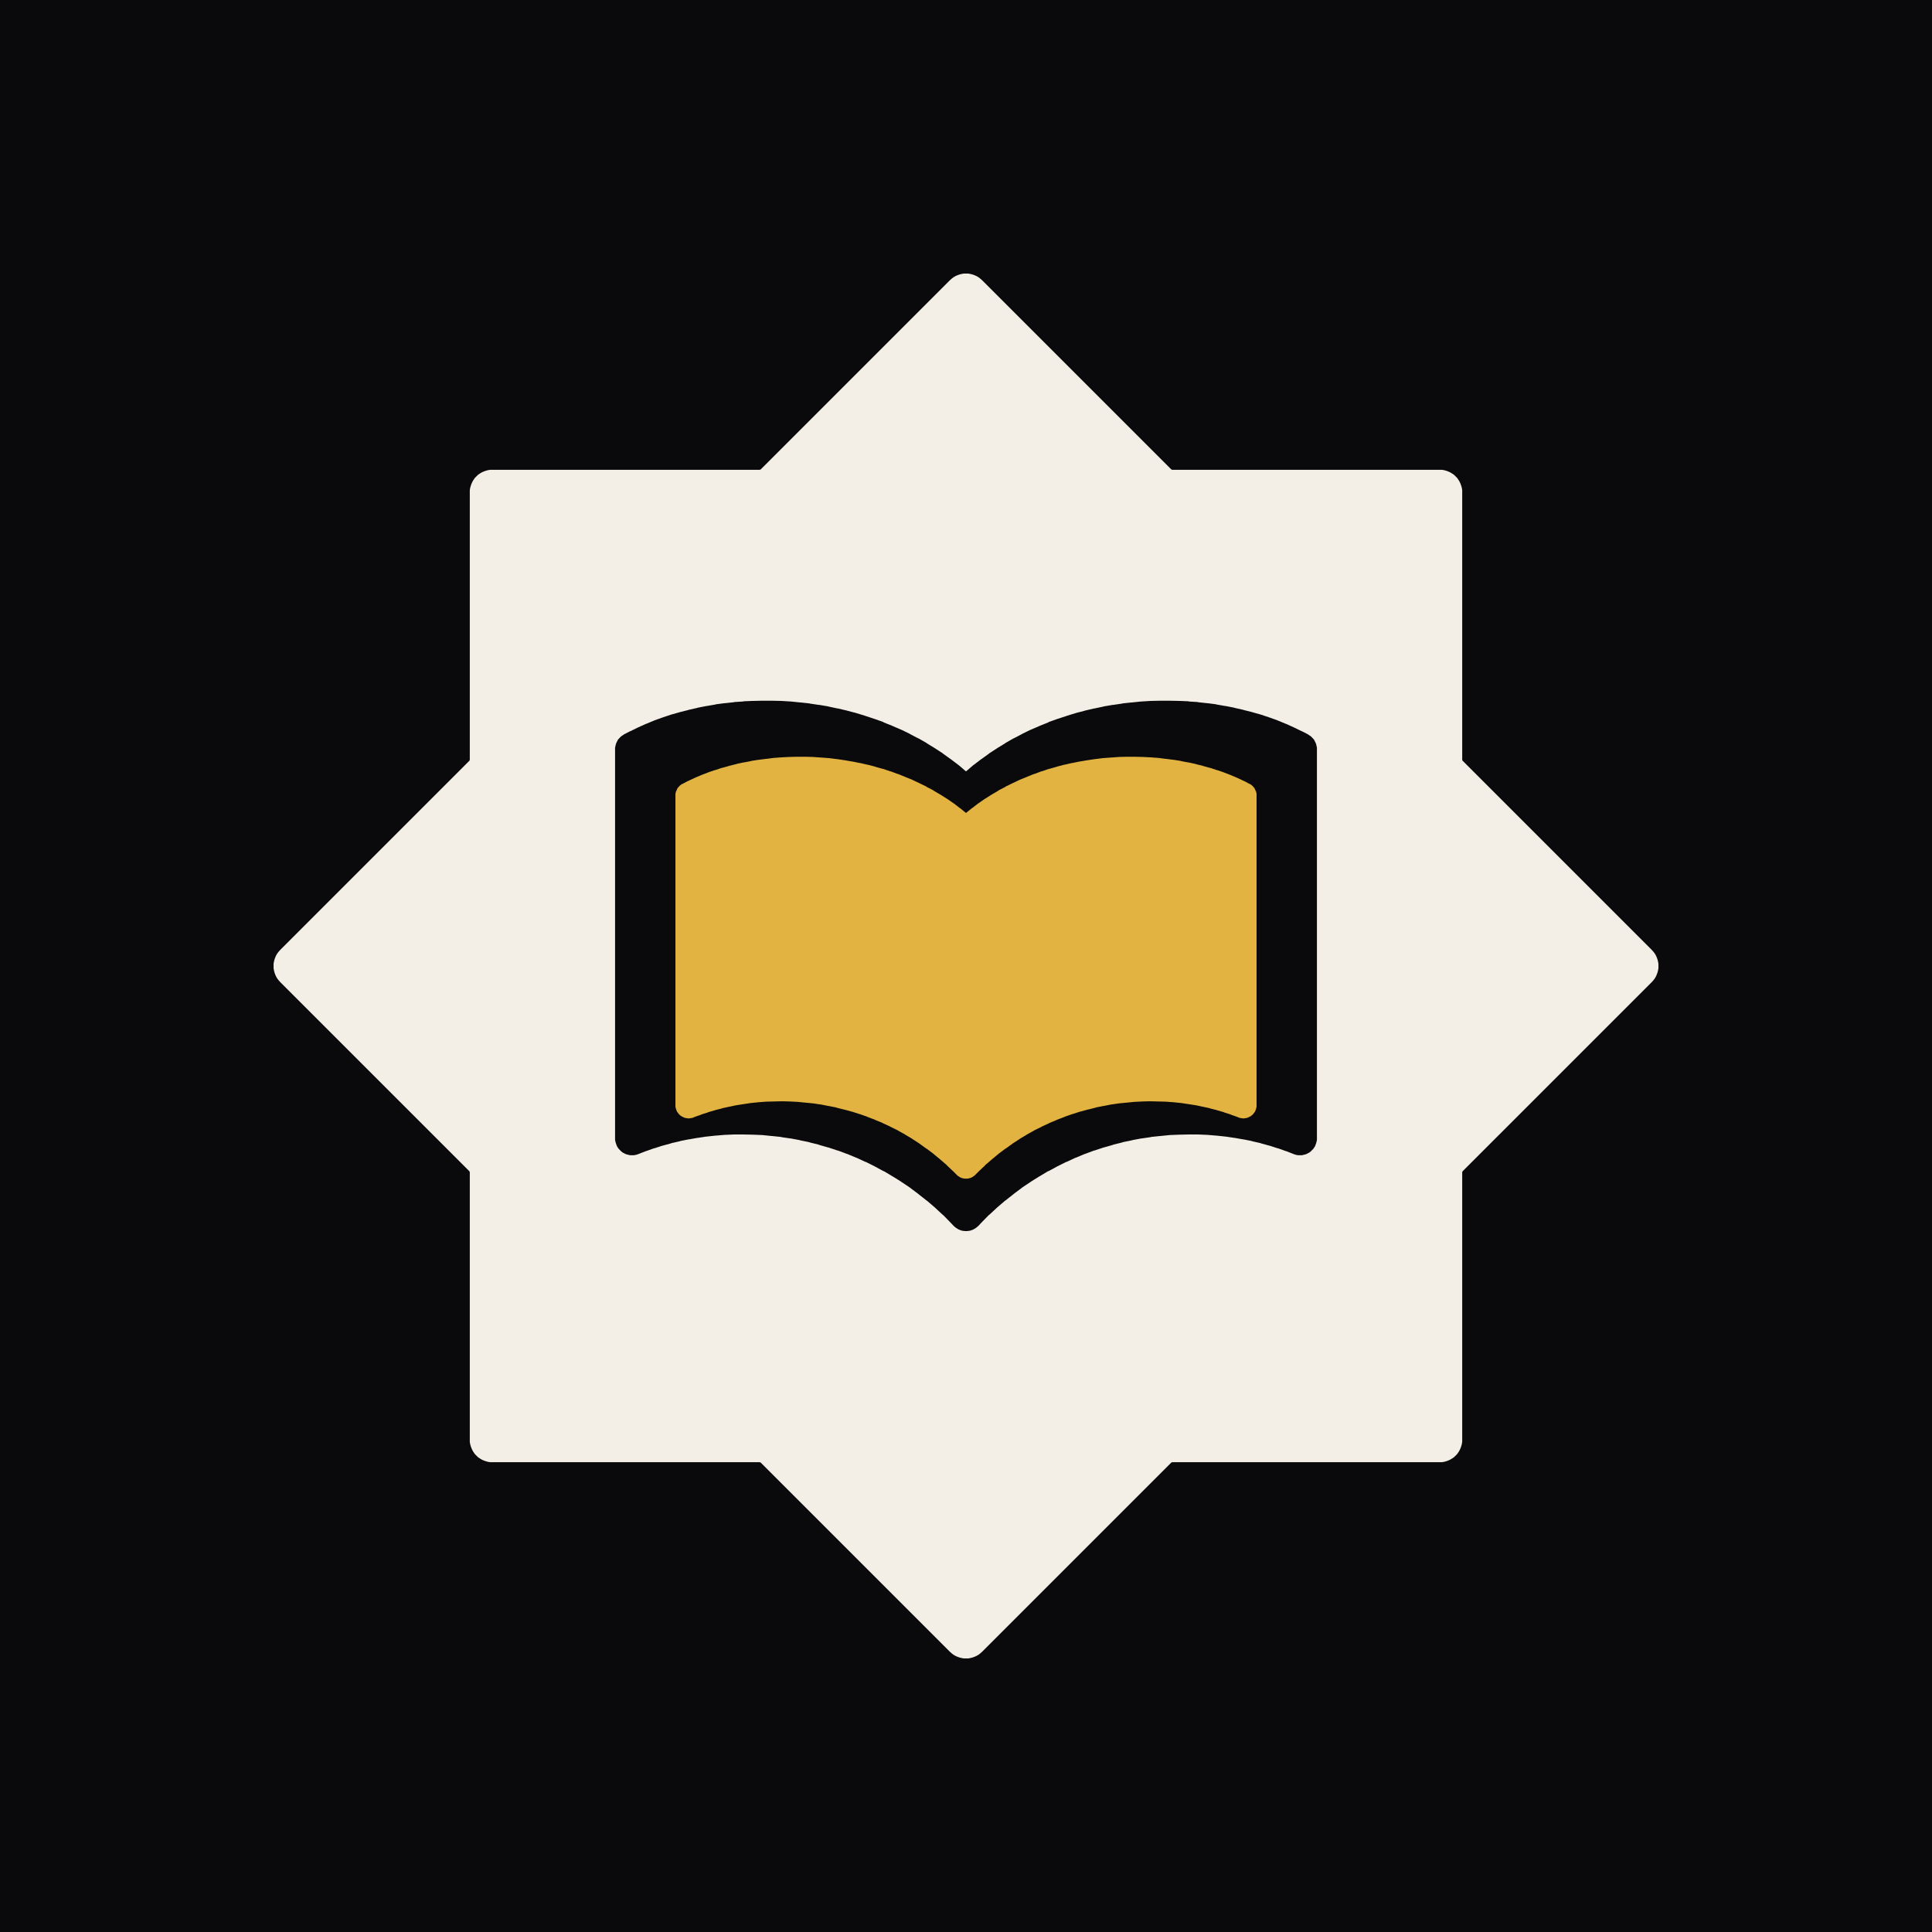
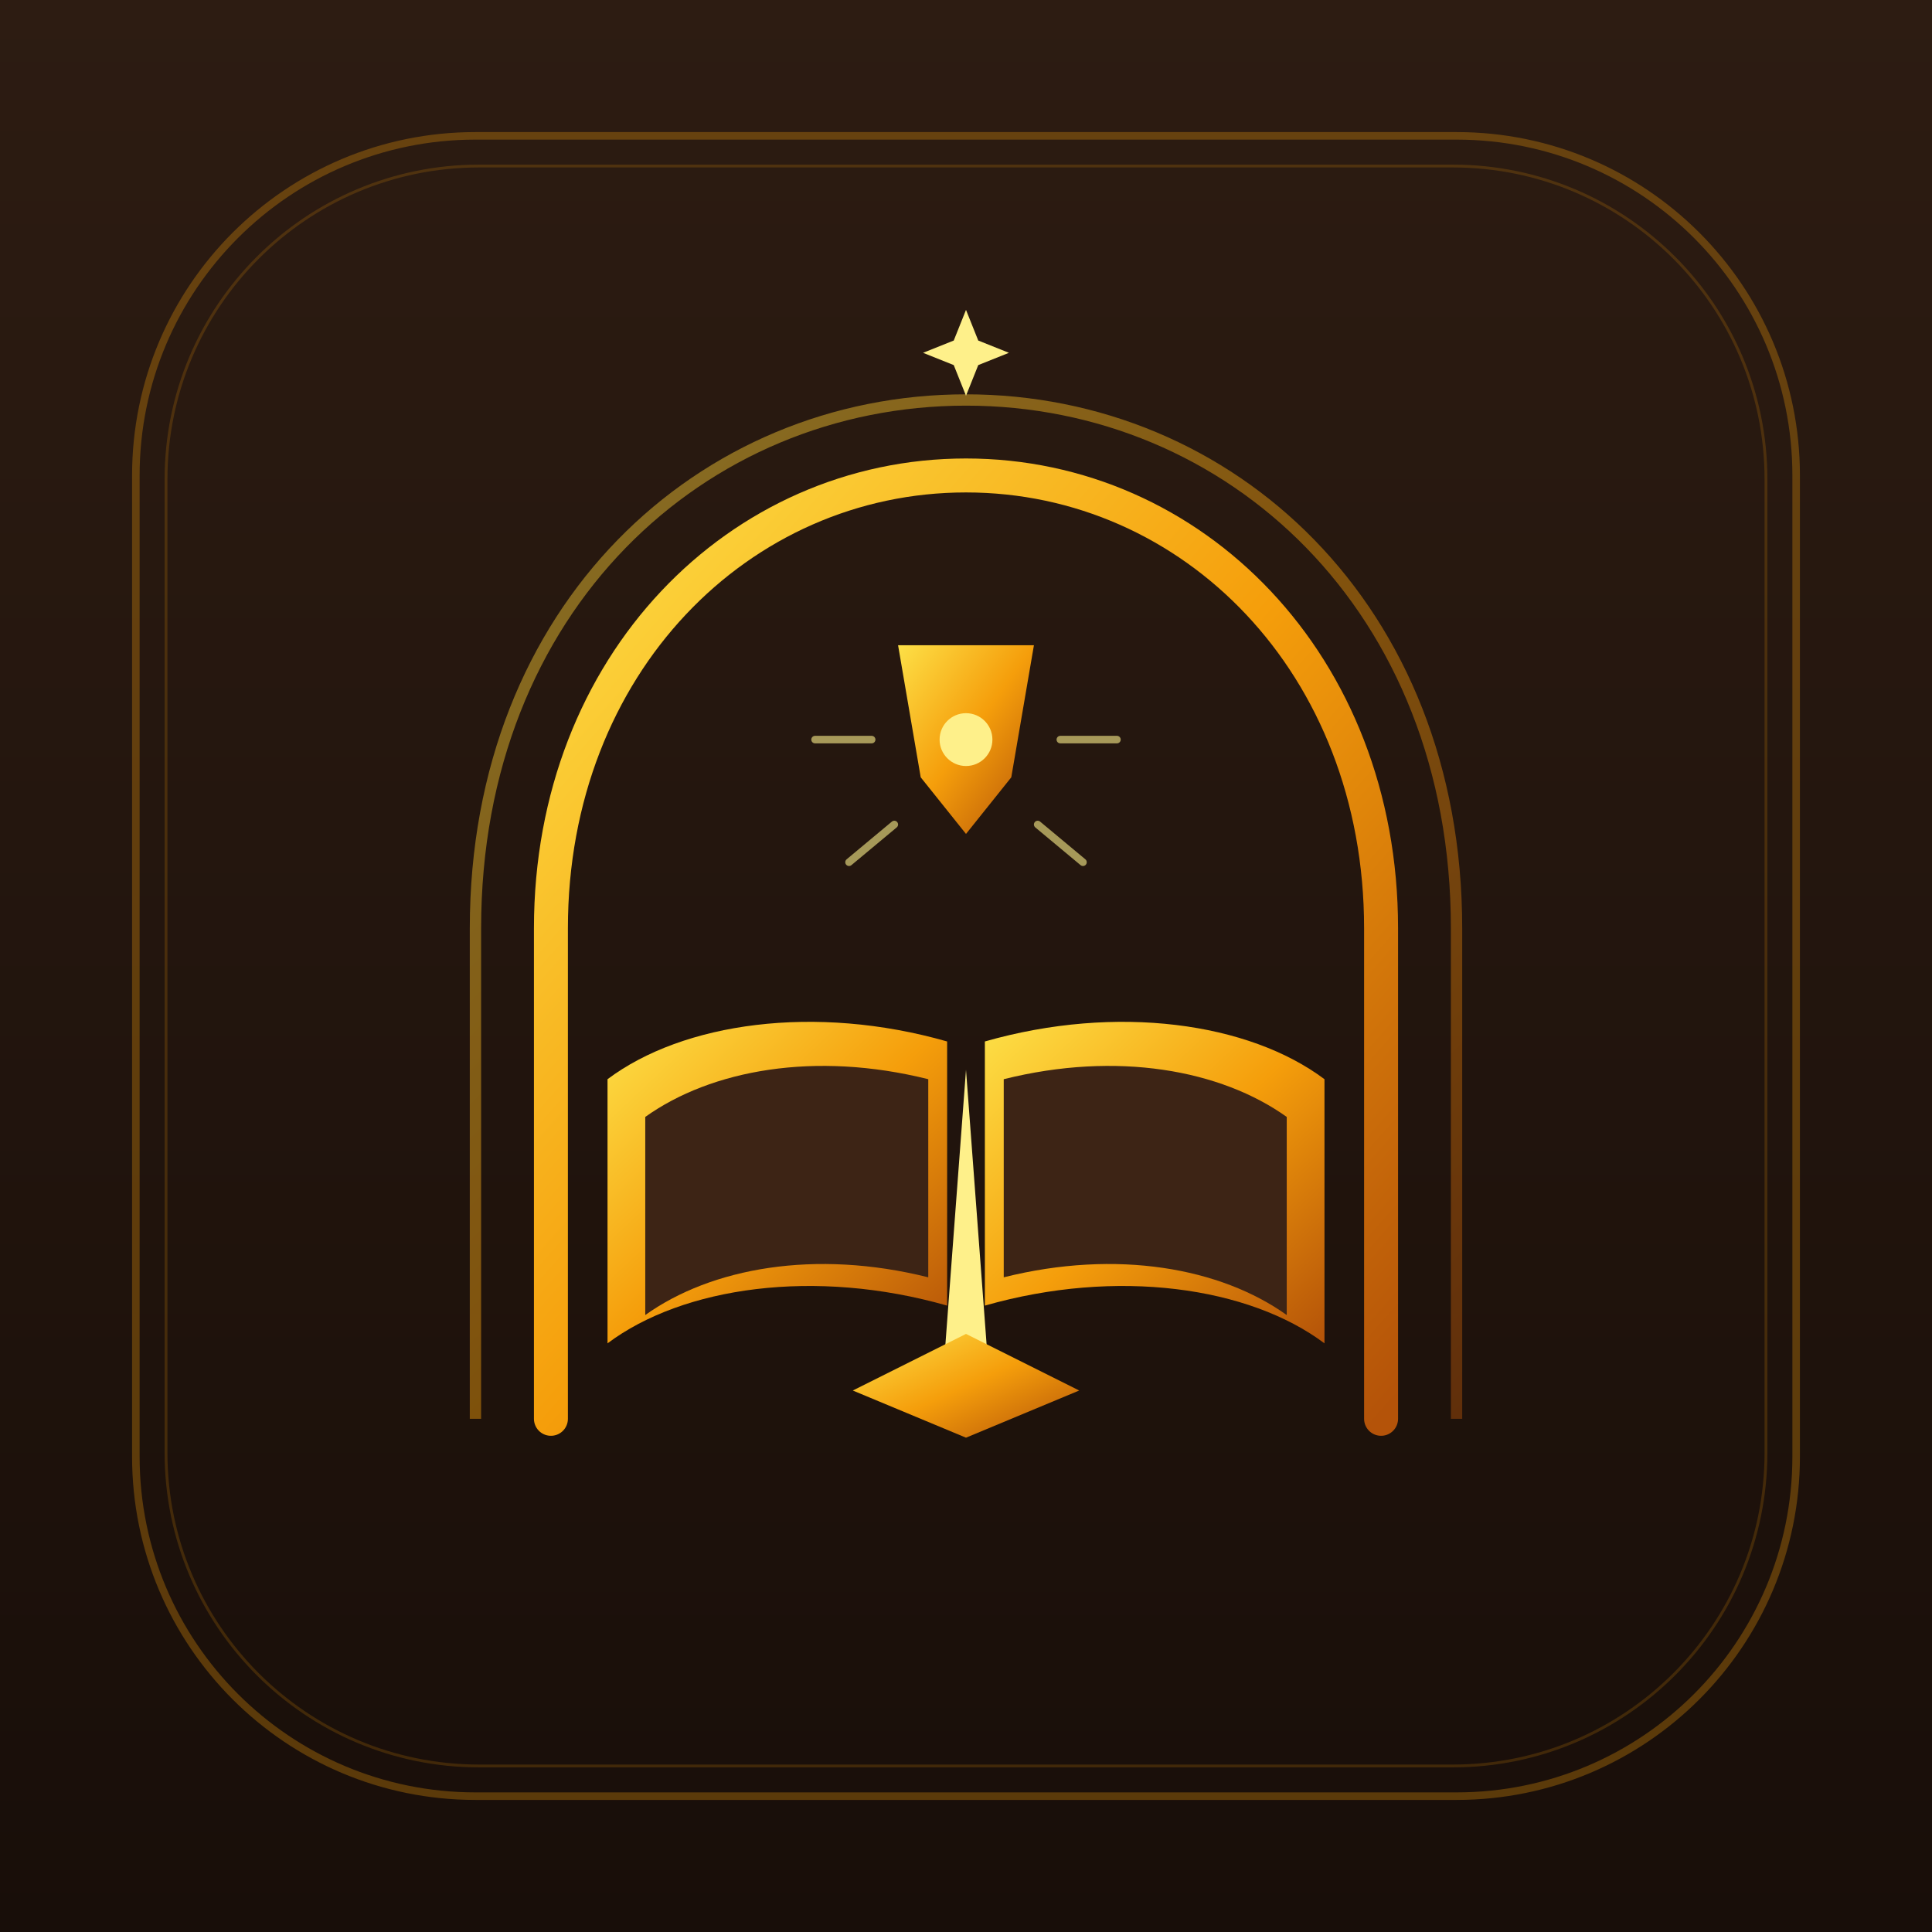
<svg xmlns="http://www.w3.org/2000/svg" viewBox="0 0 1024 1024" width="1024" height="1024">
-   <rect width="1024" height="1024" rx="0" fill="#0A0A0C" />
-   <g transform="translate(512 512) scale(1.0) translate(-512 -512)">
-     <path d="M248.7,403.3 L148.5,503.5 L147.7,504.4 L147.0,505.3 L146.4,506.3 L145.9,507.4 L145.5,508.5 L145.2,509.7 L145.0,510.8 L145.0,512.0 L145.0,513.2 L145.2,514.3 L145.5,515.5 L145.9,516.6 L146.4,517.7 L147.0,518.7 L147.7,519.6 L148.5,520.5 L248.7,620.7 L248.9,621.0 L249.0,621.3 L249.0,763.0 L249.0,764.2 L249.2,765.4 L249.5,766.5 L249.9,767.6 L250.4,768.7 L251.0,769.7 L251.7,770.7 L252.5,771.5 L253.3,772.3 L254.3,773.0 L255.3,773.6 L256.4,774.1 L257.5,774.5 L258.6,774.8 L259.8,775.0 L261.0,775.0 L402.7,775.0 L403.0,775.1 L403.3,775.3 L503.5,875.5 L504.4,876.3 L505.3,877.0 L506.3,877.6 L507.4,878.1 L508.5,878.5 L509.7,878.8 L510.8,879.0 L512.0,879.0 L513.2,879.0 L514.3,878.8 L515.5,878.5 L516.6,878.1 L517.7,877.6 L518.7,877.0 L519.6,876.3 L520.5,875.5 L620.7,775.3 L621.0,775.1 L621.3,775.0 L763.0,775.0 L764.2,775.0 L765.4,774.8 L766.5,774.5 L767.6,774.1 L768.7,773.6 L769.7,773.0 L770.7,772.3 L771.5,771.5 L772.3,770.7 L773.0,769.7 L773.6,768.7 L774.1,767.6 L774.5,766.5 L774.8,765.4 L775.0,764.2 L775.0,763.0 L775.0,621.3 L775.1,621.0 L775.3,620.7 L875.5,520.5 L876.3,519.6 L877.0,518.7 L877.6,517.7 L878.1,516.6 L878.5,515.5 L878.8,514.3 L879.0,513.2 L879.0,512.0 L879.0,510.8 L878.8,509.7 L878.5,508.5 L878.1,507.4 L877.6,506.3 L877.0,505.3 L876.3,504.4 L875.5,503.5 L775.3,403.3 L775.1,403.0 L775.0,402.7 L775.0,261.0 L775.0,259.8 L774.8,258.6 L774.5,257.5 L774.1,256.4 L773.6,255.3 L773.0,254.3 L772.3,253.3 L771.5,252.5 L770.7,251.7 L769.7,251.0 L768.7,250.4 L767.6,249.9 L766.5,249.5 L765.4,249.2 L764.2,249.0 L763.0,249.0 L621.3,249.0 L621.0,248.9 L620.7,248.7 L520.5,148.5 L519.6,147.7 L518.7,147.0 L517.7,146.4 L516.6,145.9 L515.5,145.5 L514.3,145.2 L513.2,145.0 L512.0,145.0 L510.8,145.0 L509.7,145.2 L508.5,145.5 L507.4,145.9 L506.3,146.4 L505.3,147.0 L504.4,147.7 L503.5,148.5 L403.3,248.7 L403.0,248.9 L402.7,249.0 L261.0,249.0 L259.8,249.0 L258.6,249.2 L257.5,249.5 L256.4,249.9 L255.3,250.4 L254.3,251.0 L253.3,251.7 L252.5,252.5 L251.7,253.3 L251.0,254.3 L250.4,255.3 L249.9,256.4 L249.5,257.5 L249.2,258.6 L249.0,259.8 L249.0,261.0 L249.0,402.7 L248.9,403.0 L248.7,403.3 Z M333.9,387.6 L334.2,387.5 L338.1,385.6 L338.3,385.5 L342.3,383.7 L342.6,383.6 L346.7,381.9 L346.9,381.8 L351.1,380.3 L351.4,380.2 L355.6,378.8 L355.9,378.7 L360.2,377.5 L360.5,377.4 L364.9,376.3 L365.1,376.2 L369.6,375.2 L369.8,375.1 L374.4,374.2 L374.6,374.2 L379.2,373.4 L379.4,373.3 L384.0,372.7 L384.3,372.7 L388.9,372.2 L389.2,372.1 L393.9,371.8 L394.1,371.7 L398.8,371.5 L399.1,371.5 L403.8,371.4 L404.1,371.4 L408.8,371.4 L409.1,371.4 L413.9,371.5 L414.1,371.5 L418.9,371.8 L419.1,371.8 L423.9,372.3 L424.1,372.3 L428.9,372.8 L429.2,372.9 L433.9,373.6 L434.2,373.6 L438.9,374.4 L439.2,374.5 L443.9,375.5 L444.1,375.5 L448.8,376.6 L449.1,376.7 L453.7,377.9 L454.0,378.0 L458.6,379.4 L458.8,379.5 L463.4,381.0 L463.7,381.1 L468.2,382.7 L468.4,382.9 L472.9,384.7 L473.1,384.8 L477.5,386.7 L477.8,386.8 L482.1,388.9 L482.4,389.1 L486.6,391.3 L486.9,391.4 L491.1,393.8 L491.3,394.0 L495.4,396.5 L495.7,396.7 L499.7,399.3 L499.9,399.5 L503.8,402.3 L504.1,402.5 L507.9,405.4 L508.2,405.6 L511.8,408.7 L512.0,408.8 L512.2,408.7 L515.8,405.6 L516.1,405.4 L519.9,402.5 L520.2,402.3 L524.1,399.5 L524.3,399.3 L528.3,396.7 L528.6,396.5 L532.7,394.0 L532.9,393.8 L537.1,391.4 L537.4,391.3 L541.6,389.1 L541.9,388.9 L546.2,386.8 L546.5,386.7 L550.9,384.8 L551.1,384.7 L555.6,382.9 L555.8,382.7 L560.3,381.1 L560.6,381.0 L565.2,379.5 L565.4,379.4 L570.0,378.0 L570.3,377.9 L574.9,376.7 L575.2,376.6 L579.9,375.5 L580.1,375.5 L584.8,374.5 L585.1,374.4 L589.8,373.6 L590.1,373.6 L594.8,372.9 L595.1,372.8 L599.9,372.3 L600.1,372.3 L604.9,371.8 L605.1,371.8 L609.9,371.5 L610.1,371.5 L614.9,371.4 L615.2,371.4 L619.9,371.4 L620.2,371.4 L624.9,371.5 L625.2,371.5 L629.9,371.7 L630.1,371.8 L634.8,372.1 L635.1,372.2 L639.7,372.7 L640.0,372.7 L644.6,373.3 L644.8,373.4 L649.4,374.2 L649.6,374.2 L654.2,375.1 L654.4,375.2 L658.9,376.2 L659.1,376.3 L663.5,377.4 L663.8,377.5 L668.1,378.7 L668.4,378.8 L672.6,380.2 L672.9,380.3 L677.1,381.8 L677.3,381.9 L681.4,383.6 L681.7,383.7 L685.7,385.5 L685.9,385.6 L689.8,387.5 L690.1,387.6 L693.2,389.2 L693.9,389.7 L694.7,390.2 L695.3,390.8 L695.9,391.4 L696.5,392.1 L696.9,392.9 L697.3,393.7 L697.6,394.5 L697.8,395.4 L698.0,396.3 L698.0,397.2 L698.0,603.3 L698.0,604.2 L697.8,605.1 L697.6,605.9 L697.3,606.7 L697.0,607.5 L696.5,608.3 L696.0,609.0 L695.4,609.6 L694.8,610.2 L694.1,610.8 L693.3,611.2 L692.6,611.6 L691.7,611.9 L690.9,612.1 L690.0,612.3 L689.2,612.3 L688.3,612.3 L687.4,612.2 L686.6,612.0 L685.7,611.7 L681.6,610.1 L681.5,610.1 L677.3,608.6 L677.1,608.6 L672.8,607.2 L672.7,607.2 L668.3,606.0 L668.2,605.9 L663.7,604.9 L663.6,604.8 L659.1,603.9 L658.9,603.9 L654.4,603.1 L654.2,603.1 L649.6,602.4 L649.4,602.4 L644.8,601.9 L644.6,601.9 L639.9,601.5 L639.8,601.5 L635.0,601.3 L634.9,601.3 L630.1,601.3 L629.9,601.3 L625.1,601.4 L625.0,601.4 L620.1,601.6 L620.0,601.6 L615.1,602.1 L615.0,602.1 L610.1,602.6 L609.9,602.7 L605.1,603.4 L604.9,603.4 L600.1,604.3 L599.9,604.4 L595.0,605.4 L594.9,605.5 L590.0,606.7 L589.9,606.8 L585.0,608.2 L584.9,608.2 L580.1,609.8 L579.9,609.8 L575.1,611.6 L575.0,611.6 L570.2,613.6 L570.1,613.6 L565.4,615.8 L565.2,615.8 L560.6,618.1 L560.4,618.2 L555.8,620.7 L555.6,620.7 L551.1,623.4 L550.9,623.5 L546.4,626.3 L546.3,626.4 L541.8,629.4 L541.7,629.5 L537.3,632.8 L537.2,632.9 L532.9,636.3 L532.7,636.4 L528.5,640.0 L528.4,640.1 L524.3,643.9 L524.1,644.0 L520.1,648.1 L520.0,648.2 L518.6,649.7 L517.9,650.3 L517.3,650.8 L516.5,651.3 L515.8,651.7 L515.0,652.0 L514.1,652.3 L513.3,652.4 L512.4,652.5 L511.6,652.5 L510.7,652.4 L509.9,652.3 L509.0,652.0 L508.2,651.7 L507.5,651.3 L506.7,650.8 L506.1,650.3 L505.4,649.7 L504.0,648.2 L503.9,648.1 L499.9,644.0 L499.7,643.9 L495.6,640.1 L495.5,640.0 L491.3,636.4 L491.1,636.3 L486.8,632.9 L486.7,632.8 L482.3,629.5 L482.2,629.4 L477.7,626.4 L477.6,626.3 L473.1,623.5 L472.9,623.4 L468.4,620.7 L468.2,620.7 L463.6,618.2 L463.4,618.1 L458.8,615.8 L458.6,615.8 L453.9,613.6 L453.8,613.6 L449.0,611.6 L448.9,611.6 L444.1,609.8 L443.9,609.8 L439.1,608.2 L439.0,608.2 L434.1,606.8 L434.0,606.7 L429.1,605.5 L429.0,605.4 L424.1,604.4 L423.9,604.3 L419.1,603.4 L418.9,603.4 L414.1,602.7 L413.9,602.6 L409.0,602.1 L408.9,602.1 L404.0,601.6 L403.9,601.6 L399.0,601.4 L398.9,601.4 L394.1,601.3 L393.9,601.3 L389.1,601.3 L389.0,601.3 L384.2,601.5 L384.1,601.5 L379.4,601.9 L379.2,601.9 L374.6,602.4 L374.4,602.4 L369.8,603.1 L369.6,603.1 L365.1,603.9 L364.9,603.9 L360.4,604.8 L360.3,604.9 L355.8,605.9 L355.7,606.0 L351.3,607.2 L351.2,607.2 L346.9,608.6 L346.7,608.6 L342.5,610.1 L342.4,610.1 L338.3,611.7 L337.4,612.0 L336.6,612.2 L335.7,612.3 L334.8,612.3 L334.0,612.3 L333.1,612.1 L332.3,611.9 L331.4,611.6 L330.7,611.2 L329.9,610.8 L329.2,610.2 L328.6,609.6 L328.0,609.0 L327.5,608.3 L327.0,607.5 L326.7,606.7 L326.4,605.9 L326.2,605.1 L326.0,604.2 L326.0,603.3 L326.0,397.2 L326.0,396.3 L326.2,395.4 L326.4,394.5 L326.7,393.7 L327.1,392.9 L327.5,392.1 L328.1,391.4 L328.7,390.8 L329.3,390.2 L330.1,389.7 L330.8,389.2 L333.9,387.6 Z " fill="#F4EFE6" fill-rule="evenodd" />
-     <path d="M361.9,415.4 L361.2,415.7 L360.7,416.1 L360.1,416.6 L359.7,417.1 L359.2,417.6 L358.9,418.2 L358.6,418.9 L358.3,419.5 L358.1,420.2 L358.0,420.9 L358.0,421.6 L358.0,585.8 L358.0,586.5 L358.1,587.1 L358.3,587.8 L358.5,588.4 L358.8,589.1 L359.2,589.7 L359.6,590.2 L360.0,590.7 L360.6,591.2 L361.1,591.6 L361.7,591.9 L362.3,592.2 L363.0,592.5 L363.6,592.6 L364.3,592.7 L365.0,592.8 L365.7,592.7 L366.4,592.6 L367.0,592.5 L367.7,592.2 L368.0,592.1 L368.2,592.0 L371.6,590.8 L371.7,590.7 L375.2,589.6 L375.3,589.5 L378.8,588.5 L379.0,588.4 L382.6,587.5 L382.7,587.4 L386.4,586.6 L386.5,586.6 L390.2,585.8 L390.3,585.8 L394.1,585.2 L394.2,585.2 L398.1,584.6 L398.2,584.6 L402.1,584.2 L402.2,584.2 L406.1,583.9 L406.2,583.9 L410.2,583.8 L410.3,583.8 L414.3,583.7 L414.4,583.7 L418.4,583.8 L418.5,583.8 L422.5,584.0 L422.6,584.0 L426.6,584.4 L426.7,584.4 L430.8,584.8 L430.9,584.8 L434.9,585.4 L435.1,585.4 L439.1,586.2 L439.2,586.2 L443.3,587.0 L443.4,587.1 L447.4,588.1 L447.5,588.1 L451.5,589.2 L451.6,589.2 L455.6,590.5 L455.7,590.5 L459.7,591.9 L459.8,592.0 L463.8,593.5 L463.9,593.6 L467.8,595.2 L467.9,595.3 L471.8,597.1 L471.9,597.2 L475.8,599.1 L475.9,599.2 L479.7,601.3 L479.8,601.4 L483.5,603.6 L483.6,603.7 L487.3,606.1 L487.4,606.2 L491.0,608.8 L491.1,608.8 L494.7,611.5 L494.8,611.6 L498.3,614.5 L498.4,614.6 L501.9,617.6 L501.9,617.7 L505.3,620.9 L505.4,621.0 L507.0,622.6 L507.5,623.1 L508.1,623.5 L508.7,623.9 L509.3,624.2 L509.9,624.4 L510.6,624.6 L511.3,624.7 L512.0,624.7 L512.7,624.7 L513.4,624.6 L514.1,624.4 L514.7,624.2 L515.3,623.9 L515.9,623.5 L516.5,623.1 L517.0,622.6 L518.6,621.0 L518.7,620.9 L522.1,617.7 L522.1,617.6 L525.6,614.6 L525.7,614.5 L529.2,611.6 L529.3,611.5 L532.9,608.8 L533.0,608.8 L536.6,606.2 L536.7,606.1 L540.4,603.7 L540.5,603.6 L544.2,601.4 L544.3,601.3 L548.1,599.2 L548.2,599.1 L552.1,597.2 L552.2,597.1 L556.1,595.3 L556.2,595.2 L560.1,593.6 L560.2,593.5 L564.2,592.0 L564.3,591.9 L568.3,590.5 L568.4,590.5 L572.4,589.2 L572.5,589.2 L576.5,588.1 L576.6,588.1 L580.6,587.1 L580.7,587.0 L584.8,586.2 L584.9,586.2 L588.9,585.4 L589.1,585.4 L593.1,584.8 L593.2,584.8 L597.3,584.4 L597.4,584.4 L601.4,584.0 L601.5,584.0 L605.5,583.8 L605.6,583.8 L609.6,583.7 L609.7,583.7 L613.7,583.8 L613.8,583.8 L617.8,583.9 L617.9,583.9 L621.8,584.2 L621.9,584.2 L625.8,584.6 L625.9,584.6 L629.8,585.2 L629.9,585.2 L633.7,585.8 L633.8,585.8 L637.5,586.6 L637.6,586.6 L641.3,587.4 L641.4,587.5 L645.0,588.4 L645.2,588.5 L648.7,589.5 L648.8,589.6 L652.3,590.7 L652.4,590.8 L655.8,592.0 L656.0,592.1 L656.3,592.2 L657.0,592.5 L657.6,592.6 L658.3,592.7 L659.0,592.8 L659.7,592.7 L660.4,592.6 L661.0,592.5 L661.7,592.2 L662.3,591.9 L662.9,591.6 L663.4,591.2 L664.0,590.7 L664.4,590.2 L664.8,589.7 L665.2,589.1 L665.5,588.4 L665.7,587.8 L665.9,587.1 L666.0,586.5 L666.0,585.8 L666.0,421.6 L666.0,420.9 L665.9,420.2 L665.7,419.5 L665.4,418.9 L665.1,418.2 L664.8,417.6 L664.3,417.1 L663.9,416.6 L663.3,416.1 L662.8,415.7 L662.1,415.4 L659.5,414.0 L659.2,413.9 L656.0,412.4 L655.8,412.3 L652.5,410.9 L652.3,410.8 L648.9,409.5 L648.7,409.4 L645.2,408.2 L645.0,408.2 L641.5,407.0 L641.3,407.0 L637.7,406.0 L637.5,405.9 L633.8,405.0 L633.6,404.9 L629.9,404.1 L629.7,404.1 L626.0,403.4 L625.8,403.3 L622.0,402.7 L621.8,402.7 L617.9,402.2 L617.7,402.2 L613.9,401.7 L613.7,401.7 L609.8,401.4 L609.6,401.4 L605.7,401.2 L605.5,401.2 L601.5,401.1 L601.4,401.1 L597.4,401.1 L597.2,401.1 L593.3,401.2 L593.1,401.2 L589.1,401.5 L588.9,401.5 L584.9,401.8 L584.7,401.8 L580.8,402.3 L580.6,402.3 L576.6,402.9 L576.5,402.9 L572.5,403.6 L572.3,403.6 L568.4,404.4 L568.2,404.4 L564.3,405.3 L564.1,405.3 L560.3,406.3 L560.1,406.4 L556.2,407.5 L556.0,407.5 L552.2,408.8 L552.0,408.8 L548.3,410.2 L548.1,410.2 L544.4,411.7 L544.2,411.8 L540.5,413.3 L540.3,413.4 L536.7,415.1 L536.5,415.2 L533.0,416.9 L532.8,417.1 L529.3,418.9 L529.1,419.1 L525.7,421.1 L525.5,421.2 L522.2,423.3 L522.0,423.4 L518.7,425.7 L518.5,425.8 L515.4,428.2 L515.2,428.3 L512.1,430.8 L512.0,430.9 L511.9,430.8 L508.8,428.3 L508.6,428.2 L505.5,425.8 L505.3,425.7 L502.0,423.4 L501.8,423.3 L498.5,421.2 L498.3,421.1 L494.9,419.1 L494.7,418.9 L491.2,417.1 L491.0,416.9 L487.5,415.2 L487.3,415.1 L483.7,413.4 L483.5,413.3 L479.8,411.8 L479.6,411.7 L475.9,410.2 L475.7,410.2 L472.0,408.8 L471.8,408.8 L468.0,407.5 L467.8,407.5 L463.9,406.4 L463.7,406.3 L459.9,405.3 L459.7,405.3 L455.8,404.4 L455.6,404.4 L451.7,403.6 L451.5,403.6 L447.5,402.9 L447.4,402.9 L443.4,402.3 L443.2,402.3 L439.3,401.8 L439.1,401.8 L435.1,401.5 L434.9,401.5 L430.9,401.2 L430.7,401.2 L426.8,401.1 L426.6,401.1 L422.6,401.1 L422.5,401.1 L418.5,401.2 L418.3,401.2 L414.4,401.4 L414.2,401.4 L410.3,401.7 L410.1,401.7 L406.3,402.2 L406.1,402.2 L402.2,402.7 L402.0,402.7 L398.2,403.3 L398.0,403.4 L394.3,404.1 L394.1,404.1 L390.4,404.9 L390.2,405.0 L386.5,405.9 L386.3,406.0 L382.7,407.0 L382.5,407.0 L379.0,408.2 L378.8,408.2 L375.3,409.4 L375.1,409.5 L371.7,410.8 L371.5,410.9 L368.2,412.3 L368.0,412.4 L364.8,413.9 L364.5,414.0 L361.9,415.4 Z " fill="#E3B341" />
+   <defs>
+     <linearGradient id="bgG" x1="0" y1="0" x2="0" y2="1">
+       <stop offset="0%" stop-color="#2D1C12" />
+       <stop offset="100%" stop-color="#180E09" />
+     </linearGradient>
+   </defs>
+   <rect width="1024" height="1024" rx="0" fill="url(#bgG)" />
+   <rect x="72" y="72" width="880" height="880" rx="180" fill="none" stroke="#F59E0B" stroke-width="4" stroke-opacity="0.3" />
+   <rect x="88" y="88" width="848" height="848" rx="166" fill="none" stroke="#F59E0B" stroke-width="1.5" stroke-opacity="0.18" />
+   <linearGradient id="goldG" x1="0" y1="0" x2="1" y2="1">
+     <stop offset="0%" stop-color="#FDE047" />
+     <stop offset="50%" stop-color="#F59E0B" />
+     <stop offset="100%" stop-color="#B45309" />
+   </linearGradient>
+   <linearGradient id="innerPageG" x1="0" y1="0" x2="0" y2="1">
+     <stop offset="0%" stop-color="#FEF08A" />
+     <stop offset="100%" stop-color="#D97706" />
+   </linearGradient>
+   <g transform="translate(512 512) scale(1.0)">
+     <path d="M-220,240 L-220,-20 C-220,-160 -120,-260 0,-260 C120,-260 220,-160 220,-20 L220,240" fill="none" stroke="url(#goldG)" stroke-width="18" stroke-linecap="round" />
+     <path d="M-260,240 L-260,-20 C-260,-190 -140,-300 0,-300 C140,-300 260,-190 260,-20 L260,240" fill="none" stroke="url(#goldG)" stroke-width="6" stroke-opacity="0.45" />
+     <line x1="0" y1="-260" x2="0" y2="-170" stroke="url(#goldG)" stroke-width="6" />
+     <path d="M-36,-170 L36,-170 L24,-100 L0,-70 L-24,-100 Z" fill="url(#goldG)" />
+     <circle cx="0" cy="-120" r="14" fill="#FEF08A" />
+     <line x1="-50" y1="-120" x2="-80" y2="-120" stroke="#FEF08A" stroke-width="4" stroke-linecap="round" stroke-opacity="0.6" />
+     <line x1="50" y1="-120" x2="80" y2="-120" stroke="#FEF08A" stroke-width="4" stroke-linecap="round" stroke-opacity="0.6" />
+     <line x1="-38" y1="-75" x2="-62" y2="-55" stroke="#FEF08A" stroke-width="4" stroke-linecap="round" stroke-opacity="0.6" />
+     <line x1="38" y1="-75" x2="62" y2="-55" stroke="#FEF08A" stroke-width="4" stroke-linecap="round" stroke-opacity="0.6" />
+     <path d="M-10,40 C-80,20 -150,30 -190,60 L-190,200 C-150,170 -80,160 -10,180 Z" fill="url(#goldG)" />
+     <path d="M-20,60 C-80,45 -135,55 -170,80 L-170,185 C-135,160 -80,150 -20,165 Z" fill="#3D2415" />
+     <path d="M10,40 C80,20 150,30 190,60 L190,200 C150,170 80,160 10,180 Z" fill="url(#goldG)" />
+     <path d="M20,60 C80,45 135,55 170,80 L170,185 C135,160 80,150 20,165 Z" fill="#3D2415" />
+     <polygon points="0,55 -12,215 12,215" fill="#FEF08A" />
+     <path d="M-60,225 L0,195 L60,225 L0,250 Z" fill="url(#goldG)" />
+     <g transform="translate(0, -325) scale(0.65)">
+       <polygon points="0,-35 10,-10 35,0 10,10 0,35 -10,10 -35,0 -10,-10" fill="#FEF08A" />
+     </g>
  </g>
</svg>
